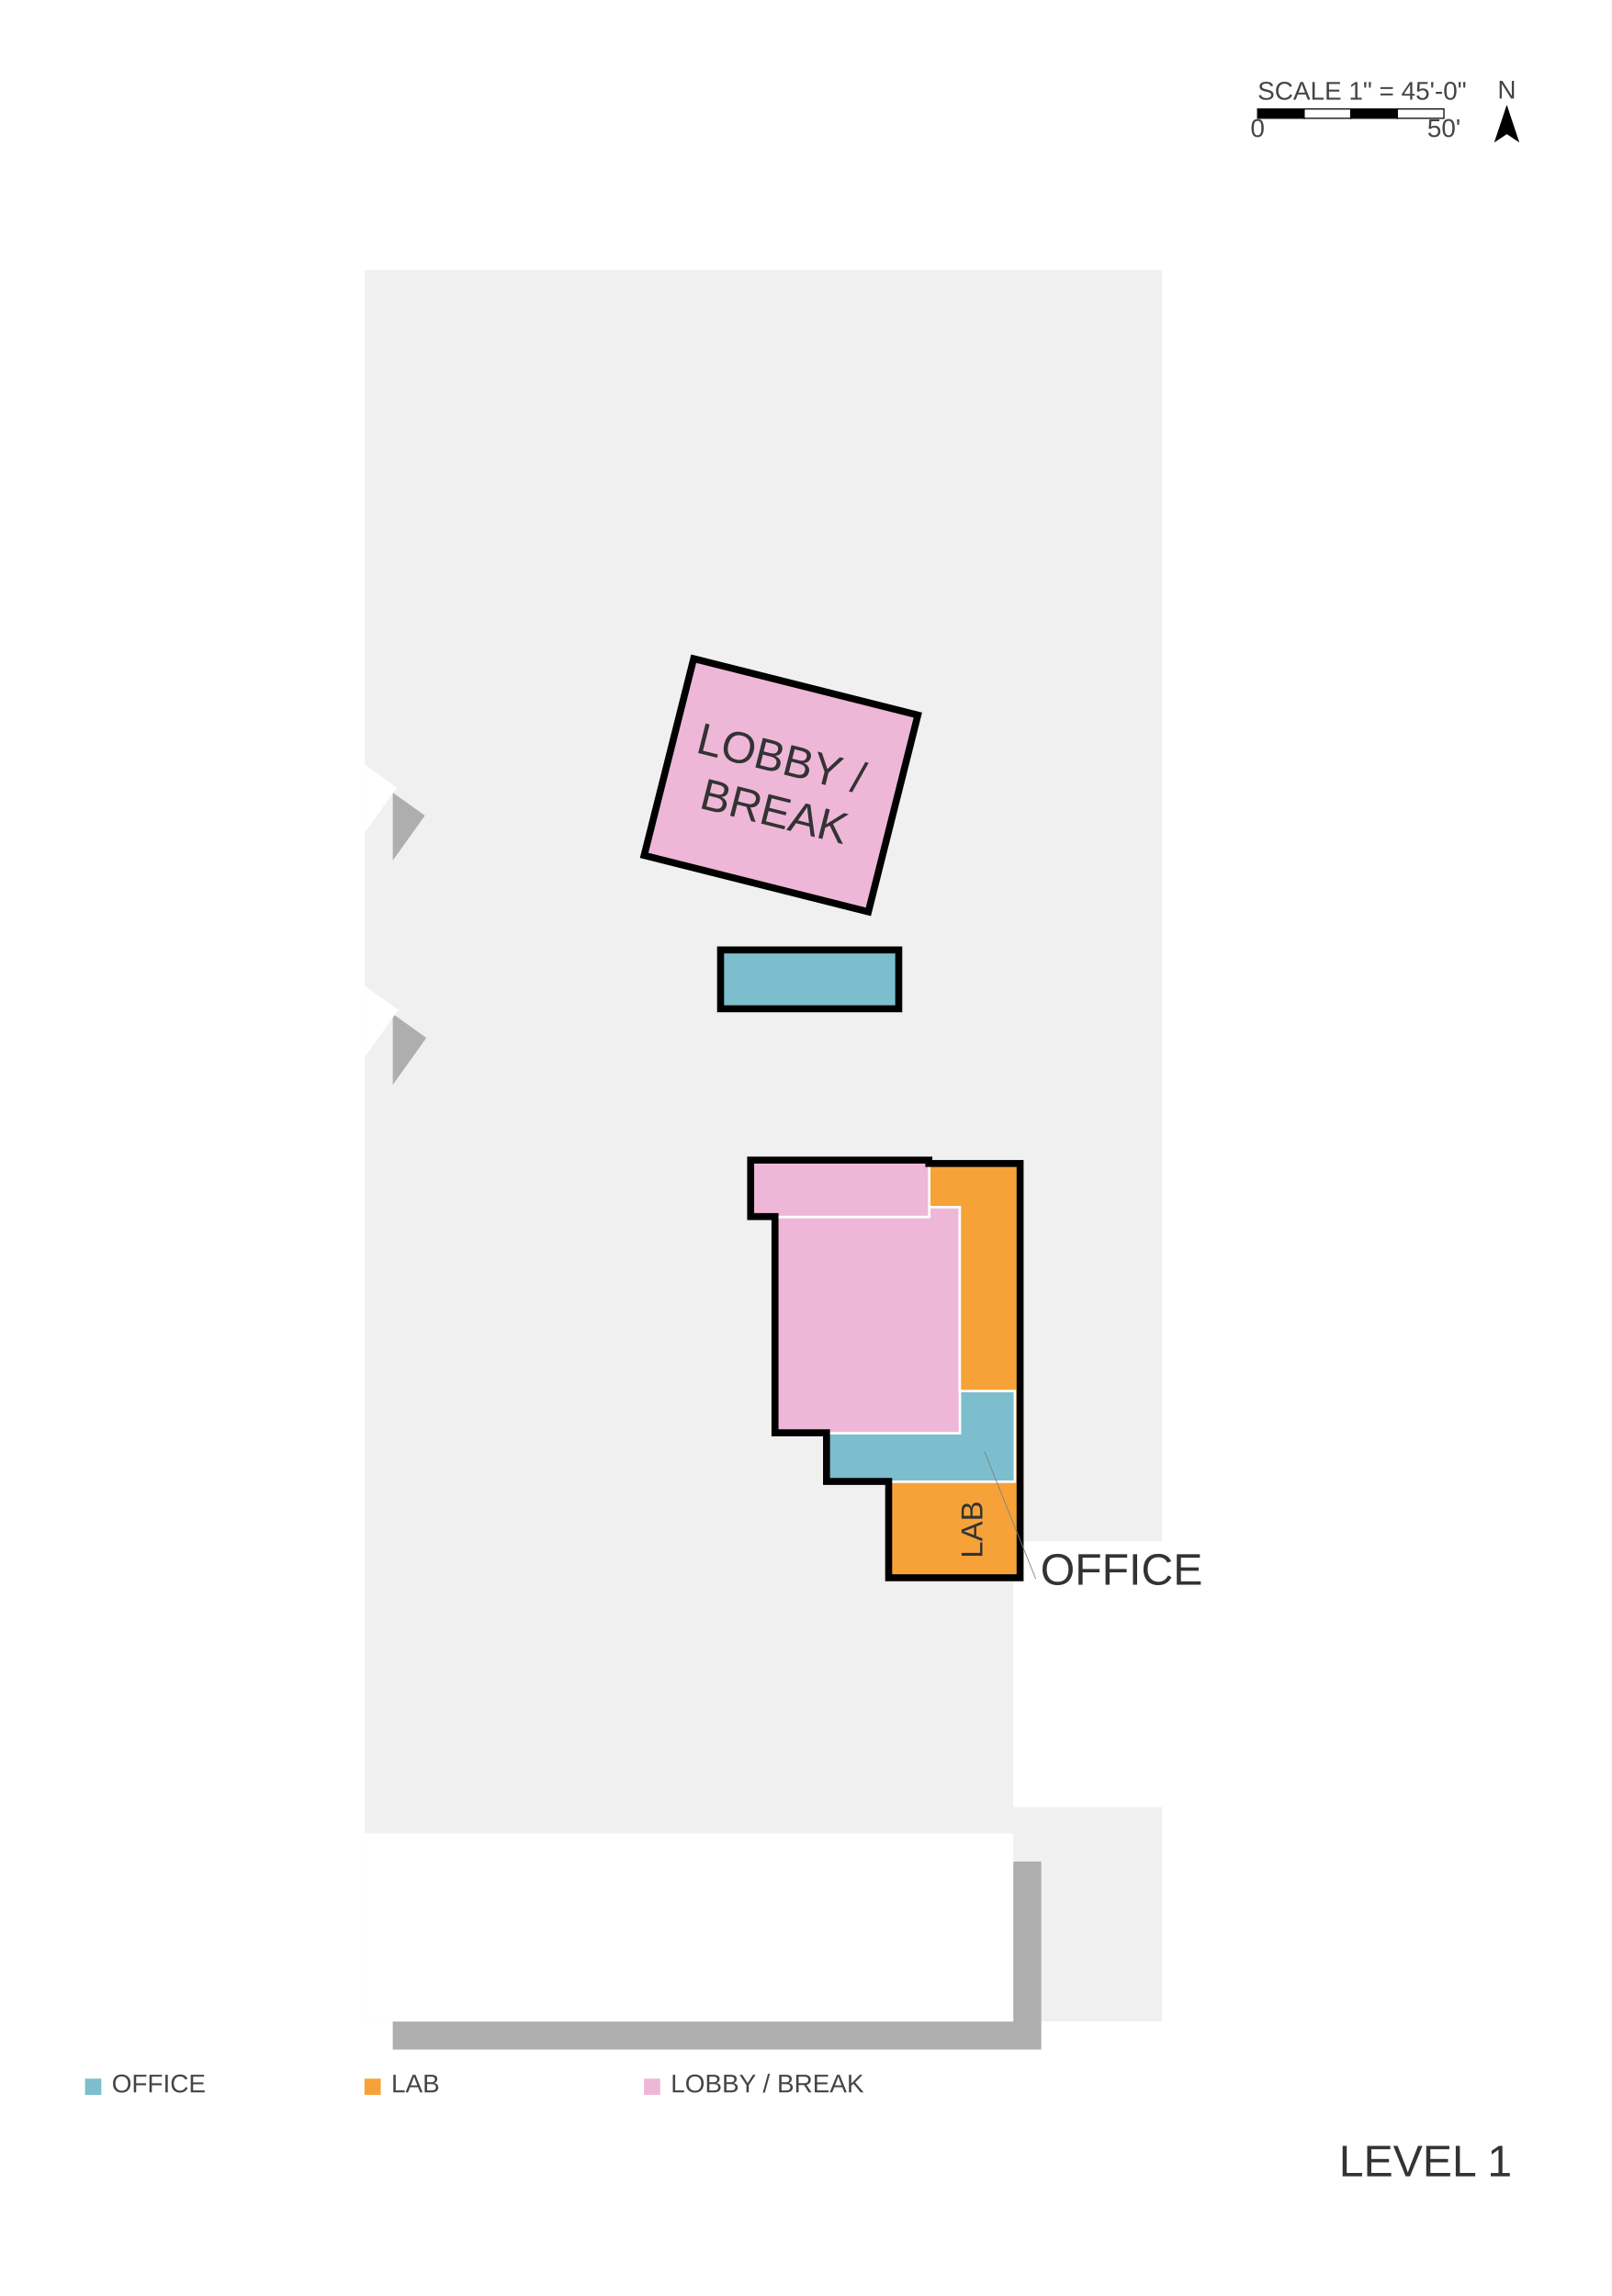
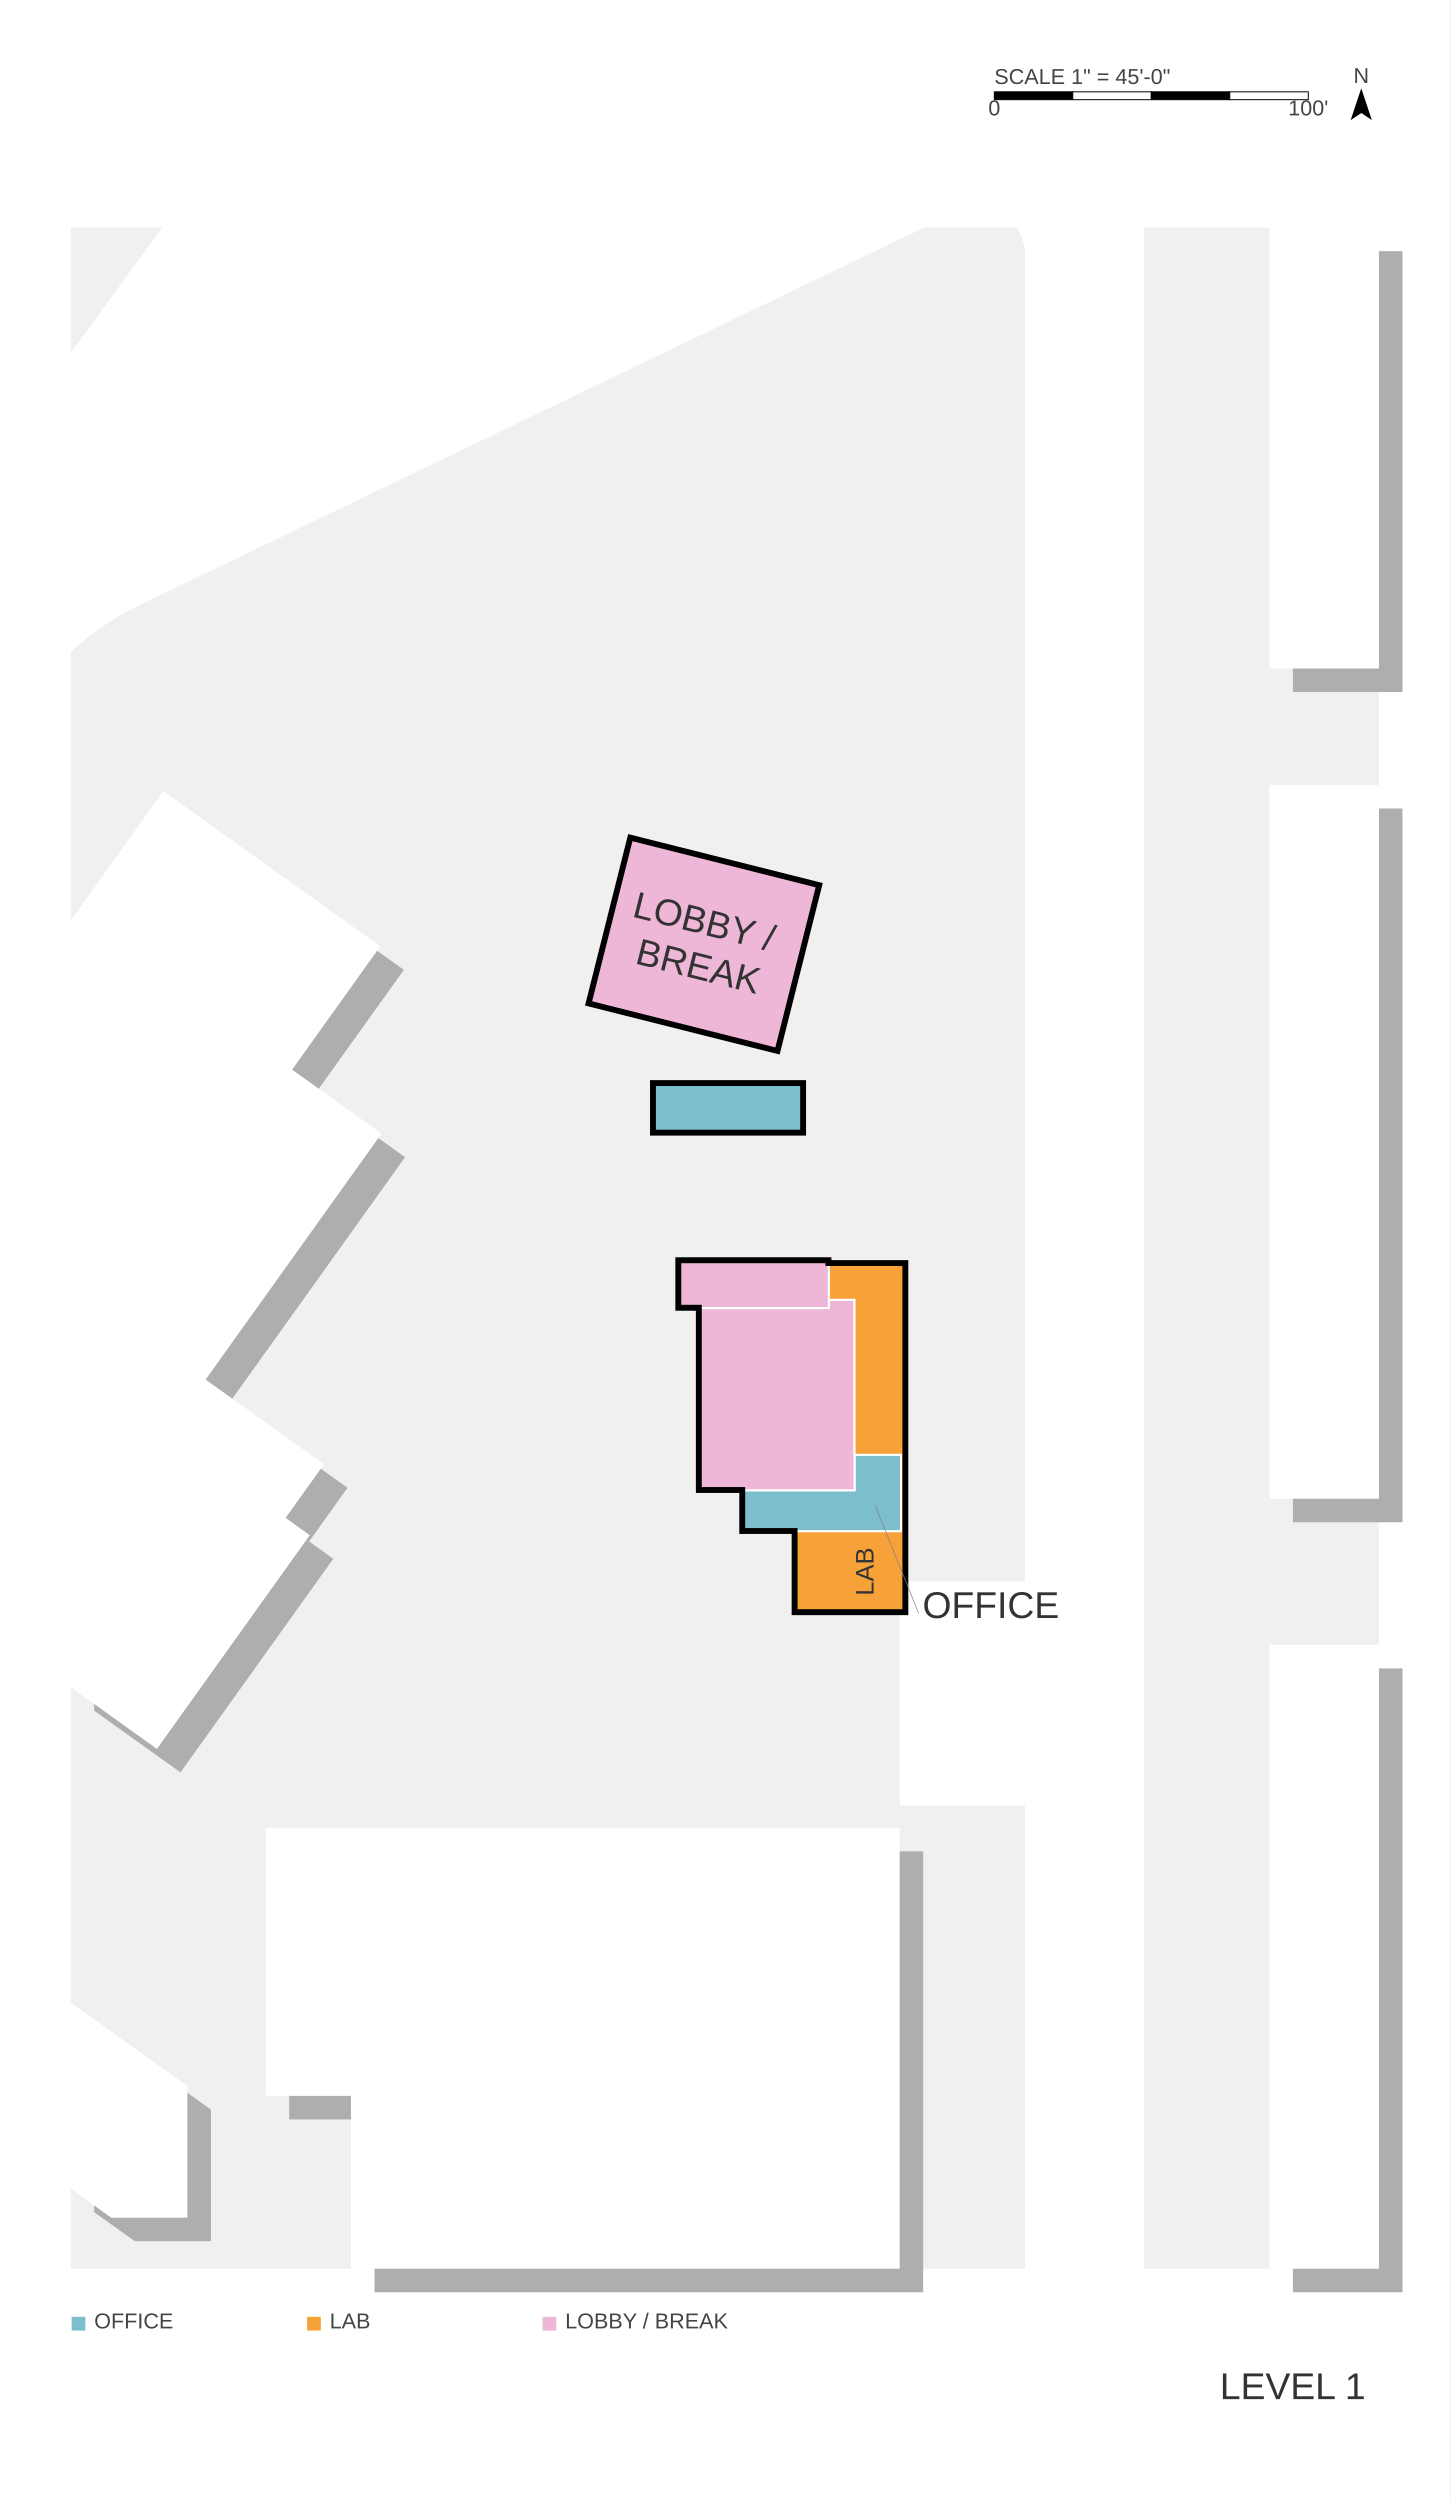
- <svg xmlns="http://www.w3.org/2000/svg" width="692" height="986" viewBox="0 0 692 986">
+ <svg xmlns="http://www.w3.org/2000/svg" width="739" height="1274" viewBox="0 0 739 1274">
  <rect width="100%" height="100%" fill="#FFFFFF" />
  <g id="BG_EARTH">
</g>
  <g id="BG_SITE">
-     <path id="PLN_L1_BG_000" fill="#F0F0F0" stroke="none" stroke-width="0.35" fill-rule="evenodd" d="M498.976,116 L498.976,661.927 L497.008,661.927 L495.759,661.927 L435.113,661.927 L435.113,776.052 L495.759,776.052 L497.186,776.052 L498.976,776.052 L498.976,868.157 L156.651,868.157 L156.651,116 Z" />
+     <path id="PLN_L1_BG_000" fill="#F0F0F0" stroke="none" stroke-width="0.35" fill-rule="evenodd" d="M82.621,116 L36,179.968 L36,116 Z" />
+     <path id="PLN_L1_BG_001" fill="#F0F0F0" stroke="none" stroke-width="0.35" fill-rule="evenodd" d="M36,332.26 L36.793,331.512 L41.312,327.58 L45.979,323.848 L50.819,320.304 L55.79,316.966 L57.024,316.194 L60.887,313.816 L66.126,310.887 L71.449,308.189 L74.756,306.598 L470.85,116 L518.094,116 L518.551,116.593 L520.483,120.31 L521.753,124.315 L522.325,128.483 L522.325,135.932 L522.325,805.927 L520.357,805.927 L519.108,805.927 L458.462,805.927 L458.462,920.052 L519.108,920.052 L520.535,920.052 L522.325,920.052 L522.325,1156.157 L36,1156.157 Z" />
+     <path id="PLN_L1_BG_002" fill="#F0F0F0" stroke="none" stroke-width="0.35" fill-rule="evenodd" d="M583.039,1156.157 L583.039,116 L702.698,116 L702.698,1156.157 Z" />
  </g>
  <g id="BG_PROJECT_SITE">
</g>
  <g id="BG_SITE_EDGE">
</g>
  <g id="BG_CONTEXT_SHADOW">
-     <path id="PLN_L1_BG_001_SHADOW" fill="#AEAEAE" stroke="none" stroke-width="0" fill-rule="evenodd" d="M168.651,340.379 L182.446,350.247 L168.651,369.536 Z M168.651,435.381 L183.071,445.696 L168.651,465.856 Z" />
-     <path id="PLN_L1_BG_002_SHADOW" fill="#AEAEAE" stroke="none" stroke-width="0" fill-rule="evenodd" d="M168.651,799.444 L404.178,799.444 L436.383,799.444 L447.113,799.444 L447.113,880.157 L168.651,880.157 Z" />
+     <path id="PLN_L1_BG_003_SHADOW" fill="#AEAEAE" stroke="none" stroke-width="0" fill-rule="evenodd" d="M48,481.203 L95.228,415.171 L109.543,425.396 L205.795,494.247 L160.845,557.097 L206.42,589.696 L116.766,715.039 L177.092,758.189 L157.538,785.528 L169.853,794.341 L126.042,855.596 L91.974,903.234 L48,871.783 Z M48,1032.488 L107.491,1075.034 L107.491,1142.11 L68.667,1142.11 L48,1127.329 Z" />
+     <path id="PLN_L1_BG_004_SHADOW" fill="#AEAEAE" stroke="none" stroke-width="0" fill-rule="evenodd" d="M658.871,1168.157 L658.871,1022.105 L658.871,850.21 L714.698,850.21 L714.698,1168.157 Z" />
+     <path id="PLN_L1_BG_005_SHADOW" fill="#AEAEAE" stroke="none" stroke-width="0" fill-rule="evenodd" d="M714.698,775.764 L658.871,775.764 L658.871,412.005 L714.698,412.005 Z M714.698,352.667 L658.871,352.667 L658.871,128 L714.698,128 Z" />
+     <path id="PLN_L1_BG_006_SHADOW" fill="#AEAEAE" stroke="none" stroke-width="0" fill-rule="evenodd" d="M190.856,1168.157 L190.856,1080.068 L147.386,1080.068 L147.386,945.129 L147.386,943.444 L188.084,943.444 L427.528,943.444 L459.732,943.444 L470.462,943.444 L470.462,1168.157 Z" />
  </g>
  <g id="BG_CONTEXT">
-     <path id="PLN_L1_BG_001" fill="#FFFFFF" stroke="none" stroke-width="0.35" fill-rule="evenodd" d="M156.651,328.379 L170.446,338.247 L156.651,357.536 Z M156.651,423.381 L171.071,433.696 L156.651,453.856 Z" />
-     <path id="PLN_L1_BG_002" fill="#FFFFFF" stroke="none" stroke-width="0.35" fill-rule="evenodd" d="M156.651,787.444 L392.178,787.444 L424.383,787.444 L435.113,787.444 L435.113,868.157 L156.651,868.157 Z" />
+     <path id="PLN_L1_BG_003" fill="#FFFFFF" stroke="none" stroke-width="0.35" fill-rule="evenodd" d="M36,469.203 L83.228,403.171 L97.543,413.396 L193.795,482.247 L148.845,545.097 L194.42,577.696 L104.766,703.039 L165.092,746.189 L145.538,773.528 L157.853,782.341 L114.042,843.596 L79.974,891.234 L36,859.783 Z M36,1020.488 L95.491,1063.034 L95.491,1130.11 L56.667,1130.11 L36,1115.329 Z" />
+     <path id="PLN_L1_BG_004" fill="#FFFFFF" stroke="none" stroke-width="0.35" fill-rule="evenodd" d="M646.871,1156.157 L646.871,1010.105 L646.871,838.21 L702.698,838.21 L702.698,1156.157 Z" />
+     <path id="PLN_L1_BG_005" fill="#FFFFFF" stroke="none" stroke-width="0.35" fill-rule="evenodd" d="M702.698,763.764 L646.871,763.764 L646.871,400.005 L702.698,400.005 Z M702.698,340.667 L646.871,340.667 L646.871,116 L702.698,116 Z" />
+     <path id="PLN_L1_BG_006" fill="#FFFFFF" stroke="none" stroke-width="0.35" fill-rule="evenodd" d="M178.856,1156.157 L178.856,1068.068 L135.386,1068.068 L135.386,933.129 L135.386,931.444 L176.084,931.444 L415.528,931.444 L447.732,931.444 L458.462,931.444 L458.462,1156.157 Z" />
  </g>
  <g id="BG_TREE">
</g>
  <g id="BG_VEIL">
</g>
  <g id="PD_PROGRAM">
-     <path id="PLN_L1_L01_LOBBY_03" fill="#EFB7D7" stroke="#FFFFFF" stroke-width="1" fill-rule="evenodd" d="M297.853,282.866 L394.115,307.092 L372.856,391.575 L276.593,367.344 L291.706,307.291 Z" />
-     <path id="PLN_L1_L01_OFFICE_01" fill="#7CBECD" stroke="#FFFFFF" stroke-width="1" fill-rule="evenodd" d="M412.134,597.341 L435.829,597.341 L435.829,636.349 L381.58,636.349 L381.58,636.189 L354.898,636.189 L354.898,615.462 L412.134,615.462 Z" />
-     <path id="PLN_L1_L01_LOBBY_01" fill="#EFB7D7" stroke="#FFFFFF" stroke-width="1" fill-rule="evenodd" d="M412.134,615.462 L354.898,615.462 L354.898,615.302 L332.772,615.302 L332.772,522.601 L398.989,522.601 L398.989,518.344 L412.134,518.344 Z" />
-     <path id="PLN_L1_L01_LAB_01" fill="#F7A238" stroke="#FFFFFF" stroke-width="1" fill-rule="evenodd" d="M398.989,499.659 L438.021,499.659 L438.021,677.554 L381.58,677.554 L381.58,636.349 L435.829,636.349 L435.829,597.341 L412.134,597.341 L412.134,518.344 L398.989,518.344 Z" />
-     <path id="PLN_L1_L01_OFFICE_02" fill="#7CBECD" stroke="#FFFFFF" stroke-width="1" fill-rule="evenodd" d="M309.402,407.932 L385.911,407.932 L385.911,433.207 L309.402,433.207 Z" />
-     <path id="PLN_L1_L01_LOBBY_02" fill="#EFB7D7" stroke="#FFFFFF" stroke-width="1" fill-rule="evenodd" d="M398.989,499.659 L398.989,522.601 L332.772,522.601 L332.772,522.441 L322.32,522.441 L322.32,498.215 L398.829,498.215 L398.829,499.659 Z" />
+     <path id="PLN_L1_L01_LOBBY_03" fill="#EFB7D7" stroke="#FFFFFF" stroke-width="1" fill-rule="evenodd" d="M321.202,426.866 L417.465,451.092 L396.205,535.575 L299.942,511.344 L315.055,451.291 Z" />
+     <path id="PLN_L1_L01_OFFICE_01" fill="#7CBECD" stroke="#FFFFFF" stroke-width="1" fill-rule="evenodd" d="M435.483,741.341 L459.178,741.341 L459.178,780.349 L404.929,780.349 L404.929,780.189 L378.247,780.189 L378.247,759.462 L435.483,759.462 Z" />
+     <path id="PLN_L1_L01_LOBBY_01" fill="#EFB7D7" stroke="#FFFFFF" stroke-width="1" fill-rule="evenodd" d="M435.483,759.462 L378.247,759.462 L378.247,759.302 L356.121,759.302 L356.121,666.601 L422.338,666.601 L422.338,662.344 L435.483,662.344 Z" />
+     <path id="PLN_L1_L01_LAB_01" fill="#F7A238" stroke="#FFFFFF" stroke-width="1" fill-rule="evenodd" d="M422.338,643.659 L461.37,643.659 L461.37,821.554 L404.929,821.554 L404.929,780.349 L459.178,780.349 L459.178,741.341 L435.483,741.341 L435.483,662.344 L422.338,662.344 Z" />
+     <path id="PLN_L1_L01_OFFICE_02" fill="#7CBECD" stroke="#FFFFFF" stroke-width="1" fill-rule="evenodd" d="M332.751,551.932 L409.26,551.932 L409.26,577.207 L332.751,577.207 Z" />
+     <path id="PLN_L1_L01_LOBBY_02" fill="#EFB7D7" stroke="#FFFFFF" stroke-width="1" fill-rule="evenodd" d="M422.338,643.659 L422.338,666.601 L356.121,666.601 L356.121,666.441 L345.669,666.441 L345.669,642.215 L422.178,642.215 L422.178,643.659 Z" />
  </g>
  <g id="PD_STRUCTURE">
</g>
  <g id="PD_FURNITURE">
</g>
  <g id="PD_INTERIOR">
</g>
  <g id="PD_SCREEN">
</g>
  <g id="PD_MASSING">
</g>
  <g id="PD_VOID">
</g>
  <g id="PD_OUTLINE">
-     <path id="PLN_L1_OUTLINE" fill="none" stroke="#000000" stroke-width="3" fill-rule="evenodd" d="M322.32,498.215 L398.829,498.215 L398.829,499.659 L438.021,499.659 L438.021,677.554 L381.58,677.554 L381.58,636.189 L354.898,636.189 L354.898,615.302 L332.772,615.302 L332.772,522.441 L322.32,522.441 Z M297.853,282.866 L394.115,307.092 L372.856,391.575 L276.593,367.344 L291.706,307.291 Z M309.402,407.932 L385.911,407.932 L385.911,433.207 L309.402,433.207 Z" />
+     <path id="PLN_L1_OUTLINE" fill="none" stroke="#000000" stroke-width="3" fill-rule="evenodd" d="M345.669,642.215 L422.178,642.215 L422.178,643.659 L461.37,643.659 L461.37,821.554 L404.929,821.554 L404.929,780.189 L378.247,780.189 L378.247,759.302 L356.121,759.302 L356.121,666.441 L345.669,666.441 Z M321.202,426.866 L417.465,451.092 L396.205,535.575 L299.942,511.344 L315.055,451.291 Z M332.751,551.932 L409.26,551.932 L409.26,577.207 L332.751,577.207 Z" />
  </g>
  <g id="FACADE">
</g>
  <g id="PD_LABELS">
-     <text id="PLN_L1_L01_LOBBY_03_LBL" x="335.354" y="332.47" font-family="Futura PT, Futura, Arial, sans-serif" font-weight="normal" font-size="19" text-anchor="middle" fill="#333333" transform="rotate(14.129 335.354 337.22)">
-       <tspan x="335.354" dy="0">LOBBY /</tspan>
-       <tspan x="335.354" dy="22.8">BREAK</tspan>
+     <text id="PLN_L1_L01_LOBBY_03_LBL" x="358.703" y="476.47" font-family="Futura PT, Futura, Arial, sans-serif" font-weight="normal" font-size="19" text-anchor="middle" fill="#333333" transform="rotate(14.129 358.703 481.22)">
+       <tspan x="358.703" dy="0">LOBBY /</tspan>
+       <tspan x="358.703" dy="22.8">BREAK</tspan>
    </text>
-     <path id="PLN_L1_L01_OFFICE_01_LDR" fill="none" stroke="#808080" stroke-width="0.35" fill-rule="evenodd" d="M422.71,623.326 L444.745,678.048" />
-     <text id="PLN_L1_L01_OFFICE_01_LBL" x="446.745" y="680.548" font-family="Futura PT, Futura, Arial, sans-serif" font-weight="normal" font-size="19" text-anchor="start" fill="#333333">
-       <tspan x="446.745" dy="0">OFFICE</tspan>
+     <path id="PLN_L1_L01_OFFICE_01_LDR" fill="none" stroke="#808080" stroke-width="0.35" fill-rule="evenodd" d="M446.059,767.326 L468.094,822.048" />
+     <text id="PLN_L1_L01_OFFICE_01_LBL" x="470.094" y="824.548" font-family="Futura PT, Futura, Arial, sans-serif" font-weight="normal" font-size="19" text-anchor="start" fill="#333333">
+       <tspan x="470.094" dy="0">OFFICE</tspan>
    </text>
-     <text id="PLN_L1_L01_LAB_01_LBL" x="417.271" y="661.43" font-family="Futura PT, Futura, Arial, sans-serif" font-weight="normal" font-size="13" text-anchor="middle" fill="#333333" transform="rotate(-90 417.271 656.88)">
-       <tspan x="417.271" dy="0">LAB</tspan>
+     <text id="PLN_L1_L01_LAB_01_LBL" x="440.62" y="805.43" font-family="Futura PT, Futura, Arial, sans-serif" font-weight="normal" font-size="13" text-anchor="middle" fill="#333333" transform="rotate(-90 440.62 800.88)">
+       <tspan x="440.62" dy="0">LAB</tspan>
    </text>
  </g>
  <g id="PD_LEGEND">
-     <path id="PLN_L1_LEGEND_OFFICE" fill="#7CBECD" stroke="#FFFFFF" stroke-width="1" fill-rule="evenodd" d="M36,892.157 L44,892.157 L44,900.157 L36,900.157 Z" />
-     <text id="PLN_L1_LEGEND_OFFICE_TXT" x="48" y="898.557" font-family="Futura PT, Futura, Arial, sans-serif" font-weight="normal" font-size="11" text-anchor="start" fill="#444444">
+     <path id="PLN_L1_LEGEND_OFFICE" fill="#7CBECD" stroke="#FFFFFF" stroke-width="1" fill-rule="evenodd" d="M36,1180.157 L44,1180.157 L44,1188.157 L36,1188.157 Z" />
+     <text id="PLN_L1_LEGEND_OFFICE_TXT" x="48" y="1186.557" font-family="Futura PT, Futura, Arial, sans-serif" font-weight="normal" font-size="11" text-anchor="start" fill="#444444">
      <tspan x="48" dy="0">OFFICE</tspan>
    </text>
-     <path id="PLN_L1_LEGEND_LAB" fill="#F7A238" stroke="#FFFFFF" stroke-width="1" fill-rule="evenodd" d="M156,892.157 L164,892.157 L164,900.157 L156,900.157 Z" />
-     <text id="PLN_L1_LEGEND_LAB_TXT" x="168" y="898.557" font-family="Futura PT, Futura, Arial, sans-serif" font-weight="normal" font-size="11" text-anchor="start" fill="#444444">
+     <path id="PLN_L1_LEGEND_LAB" fill="#F7A238" stroke="#FFFFFF" stroke-width="1" fill-rule="evenodd" d="M156,1180.157 L164,1180.157 L164,1188.157 L156,1188.157 Z" />
+     <text id="PLN_L1_LEGEND_LAB_TXT" x="168" y="1186.557" font-family="Futura PT, Futura, Arial, sans-serif" font-weight="normal" font-size="11" text-anchor="start" fill="#444444">
      <tspan x="168" dy="0">LAB</tspan>
    </text>
-     <path id="PLN_L1_LEGEND_LOBBY" fill="#EFB7D7" stroke="#FFFFFF" stroke-width="1" fill-rule="evenodd" d="M276,892.157 L284,892.157 L284,900.157 L276,900.157 Z" />
-     <text id="PLN_L1_LEGEND_LOBBY_TXT" x="288" y="898.557" font-family="Futura PT, Futura, Arial, sans-serif" font-weight="normal" font-size="11" text-anchor="start" fill="#444444">
+     <path id="PLN_L1_LEGEND_LOBBY" fill="#EFB7D7" stroke="#FFFFFF" stroke-width="1" fill-rule="evenodd" d="M276,1180.157 L284,1180.157 L284,1188.157 L276,1188.157 Z" />
+     <text id="PLN_L1_LEGEND_LOBBY_TXT" x="288" y="1186.557" font-family="Futura PT, Futura, Arial, sans-serif" font-weight="normal" font-size="11" text-anchor="start" fill="#444444">
      <tspan x="288" dy="0">LOBBY / BREAK</tspan>
    </text>
  </g>
  <g id="PD_ANNOTATION">
-     <text id="PLN_L1_NORTH_TXT" x="647" y="42.3" font-family="Futura PT, Futura, Arial, sans-serif" font-weight="normal" font-size="11" text-anchor="middle" fill="#444444">
-       <tspan x="647" dy="0">N</tspan>
+     <text id="PLN_L1_NORTH_TXT" x="693.698" y="42.3" font-family="Futura PT, Futura, Arial, sans-serif" font-weight="normal" font-size="11" text-anchor="middle" fill="#444444">
+       <tspan x="693.698" dy="0">N</tspan>
    </text>
-     <path id="PLN_L1_NORTH" fill="#000000" stroke="none" stroke-width="0" fill-rule="evenodd" d="M647,45 L652.4,61.2 L647,57.6 L641.6,61.2 Z" />
-     <path id="PLN_L1_SCALEBAR_1" fill="#000000" stroke="#000000" stroke-width="0.5" fill-rule="evenodd" d="M540,46.8 L560,46.8 L560,50.8 L540,50.8 Z" />
-     <path id="PLN_L1_SCALEBAR_2" fill="#FFFFFF" stroke="#000000" stroke-width="0.5" fill-rule="evenodd" d="M560,46.8 L580,46.8 L580,50.8 L560,50.8 Z" />
-     <path id="PLN_L1_SCALEBAR_3" fill="#000000" stroke="#000000" stroke-width="0.5" fill-rule="evenodd" d="M580,46.8 L600,46.8 L600,50.8 L580,50.8 Z" />
-     <path id="PLN_L1_SCALEBAR_4" fill="#FFFFFF" stroke="#000000" stroke-width="0.5" fill-rule="evenodd" d="M600,46.8 L620,46.8 L620,50.8 L600,50.8 Z" />
-     <text id="PLN_L1_SCALEBAR_0" x="540" y="58.8" font-family="Futura PT, Futura, Arial, sans-serif" font-weight="normal" font-size="11" text-anchor="middle" fill="#444444">
-       <tspan x="540" dy="0">0</tspan>
+     <path id="PLN_L1_NORTH" fill="#000000" stroke="none" stroke-width="0" fill-rule="evenodd" d="M693.698,45 L699.098,61.2 L693.698,57.6 L688.298,61.2 Z" />
+     <path id="PLN_L1_SCALEBAR_1" fill="#000000" stroke="#000000" stroke-width="0.5" fill-rule="evenodd" d="M506.698,46.8 L546.698,46.8 L546.698,50.8 L506.698,50.8 Z" />
+     <path id="PLN_L1_SCALEBAR_2" fill="#FFFFFF" stroke="#000000" stroke-width="0.5" fill-rule="evenodd" d="M546.698,46.8 L586.698,46.8 L586.698,50.8 L546.698,50.8 Z" />
+     <path id="PLN_L1_SCALEBAR_3" fill="#000000" stroke="#000000" stroke-width="0.5" fill-rule="evenodd" d="M586.698,46.8 L626.698,46.8 L626.698,50.8 L586.698,50.8 Z" />
+     <path id="PLN_L1_SCALEBAR_4" fill="#FFFFFF" stroke="#000000" stroke-width="0.5" fill-rule="evenodd" d="M626.698,46.8 L666.698,46.8 L666.698,50.8 L626.698,50.8 Z" />
+     <text id="PLN_L1_SCALEBAR_0" x="506.698" y="58.8" font-family="Futura PT, Futura, Arial, sans-serif" font-weight="normal" font-size="11" text-anchor="middle" fill="#444444">
+       <tspan x="506.698" dy="0">0</tspan>
    </text>
-     <text id="PLN_L1_SCALEBAR_END" x="620" y="58.8" font-family="Futura PT, Futura, Arial, sans-serif" font-weight="normal" font-size="11" text-anchor="middle" fill="#444444">
-       <tspan x="620" dy="0">50'</tspan>
+     <text id="PLN_L1_SCALEBAR_END" x="666.698" y="58.8" font-family="Futura PT, Futura, Arial, sans-serif" font-weight="normal" font-size="11" text-anchor="middle" fill="#444444">
+       <tspan x="666.698" dy="0">100'</tspan>
    </text>
-     <text id="PLN_L1_SCALE" x="540" y="42.8" font-family="Futura PT, Futura, Arial, sans-serif" font-weight="normal" font-size="11" text-anchor="start" fill="#444444">
-       <tspan x="540" dy="0">SCALE 1" = 45'-0"</tspan>
+     <text id="PLN_L1_SCALE" x="506.698" y="42.8" font-family="Futura PT, Futura, Arial, sans-serif" font-weight="normal" font-size="11" text-anchor="start" fill="#444444">
+       <tspan x="506.698" dy="0">SCALE 1" = 45'-0"</tspan>
    </text>
-     <text id="PLN_L1_TITLE" x="612.085" y="934.607" font-family="Futura PT, Futura, Arial, sans-serif" font-weight="normal" font-size="19" text-anchor="middle" fill="#333333">
-       <tspan x="612.085" dy="0">LEVEL 1</tspan>
+     <text id="PLN_L1_TITLE" x="658.783" y="1222.607" font-family="Futura PT, Futura, Arial, sans-serif" font-weight="normal" font-size="19" text-anchor="middle" fill="#333333">
+       <tspan x="658.783" dy="0">LEVEL 1</tspan>
    </text>
  </g>
</svg>
